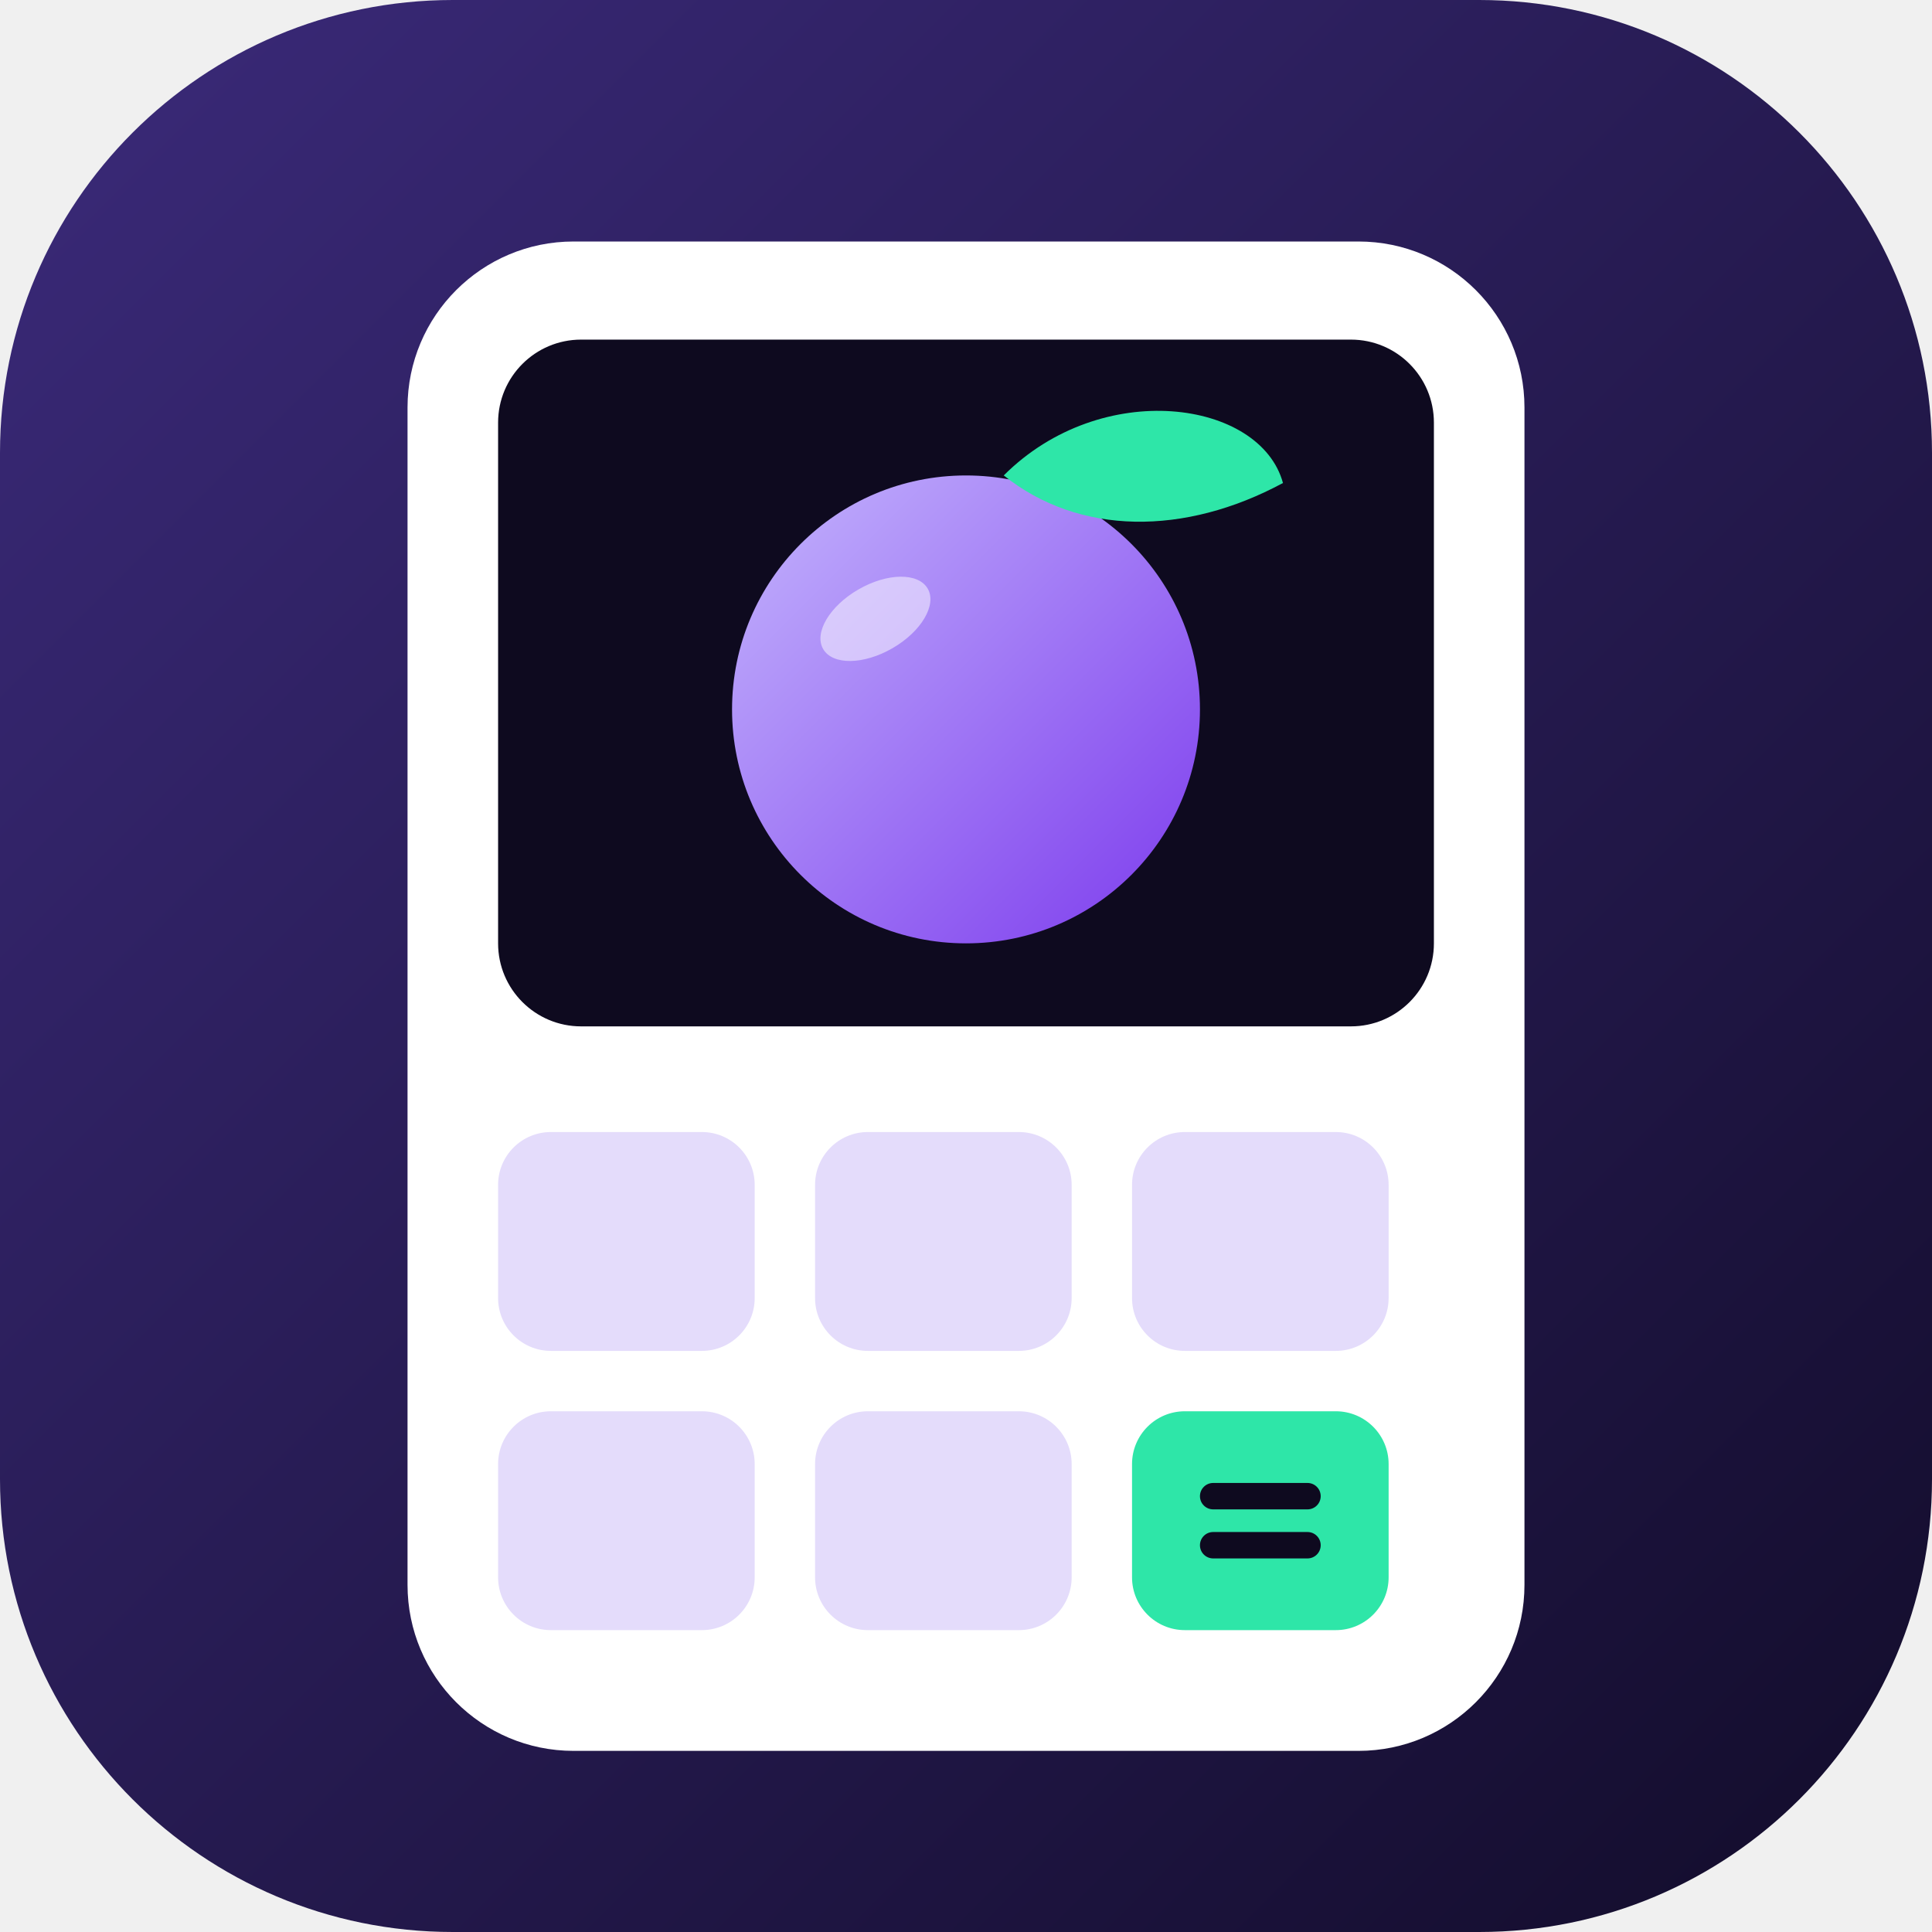
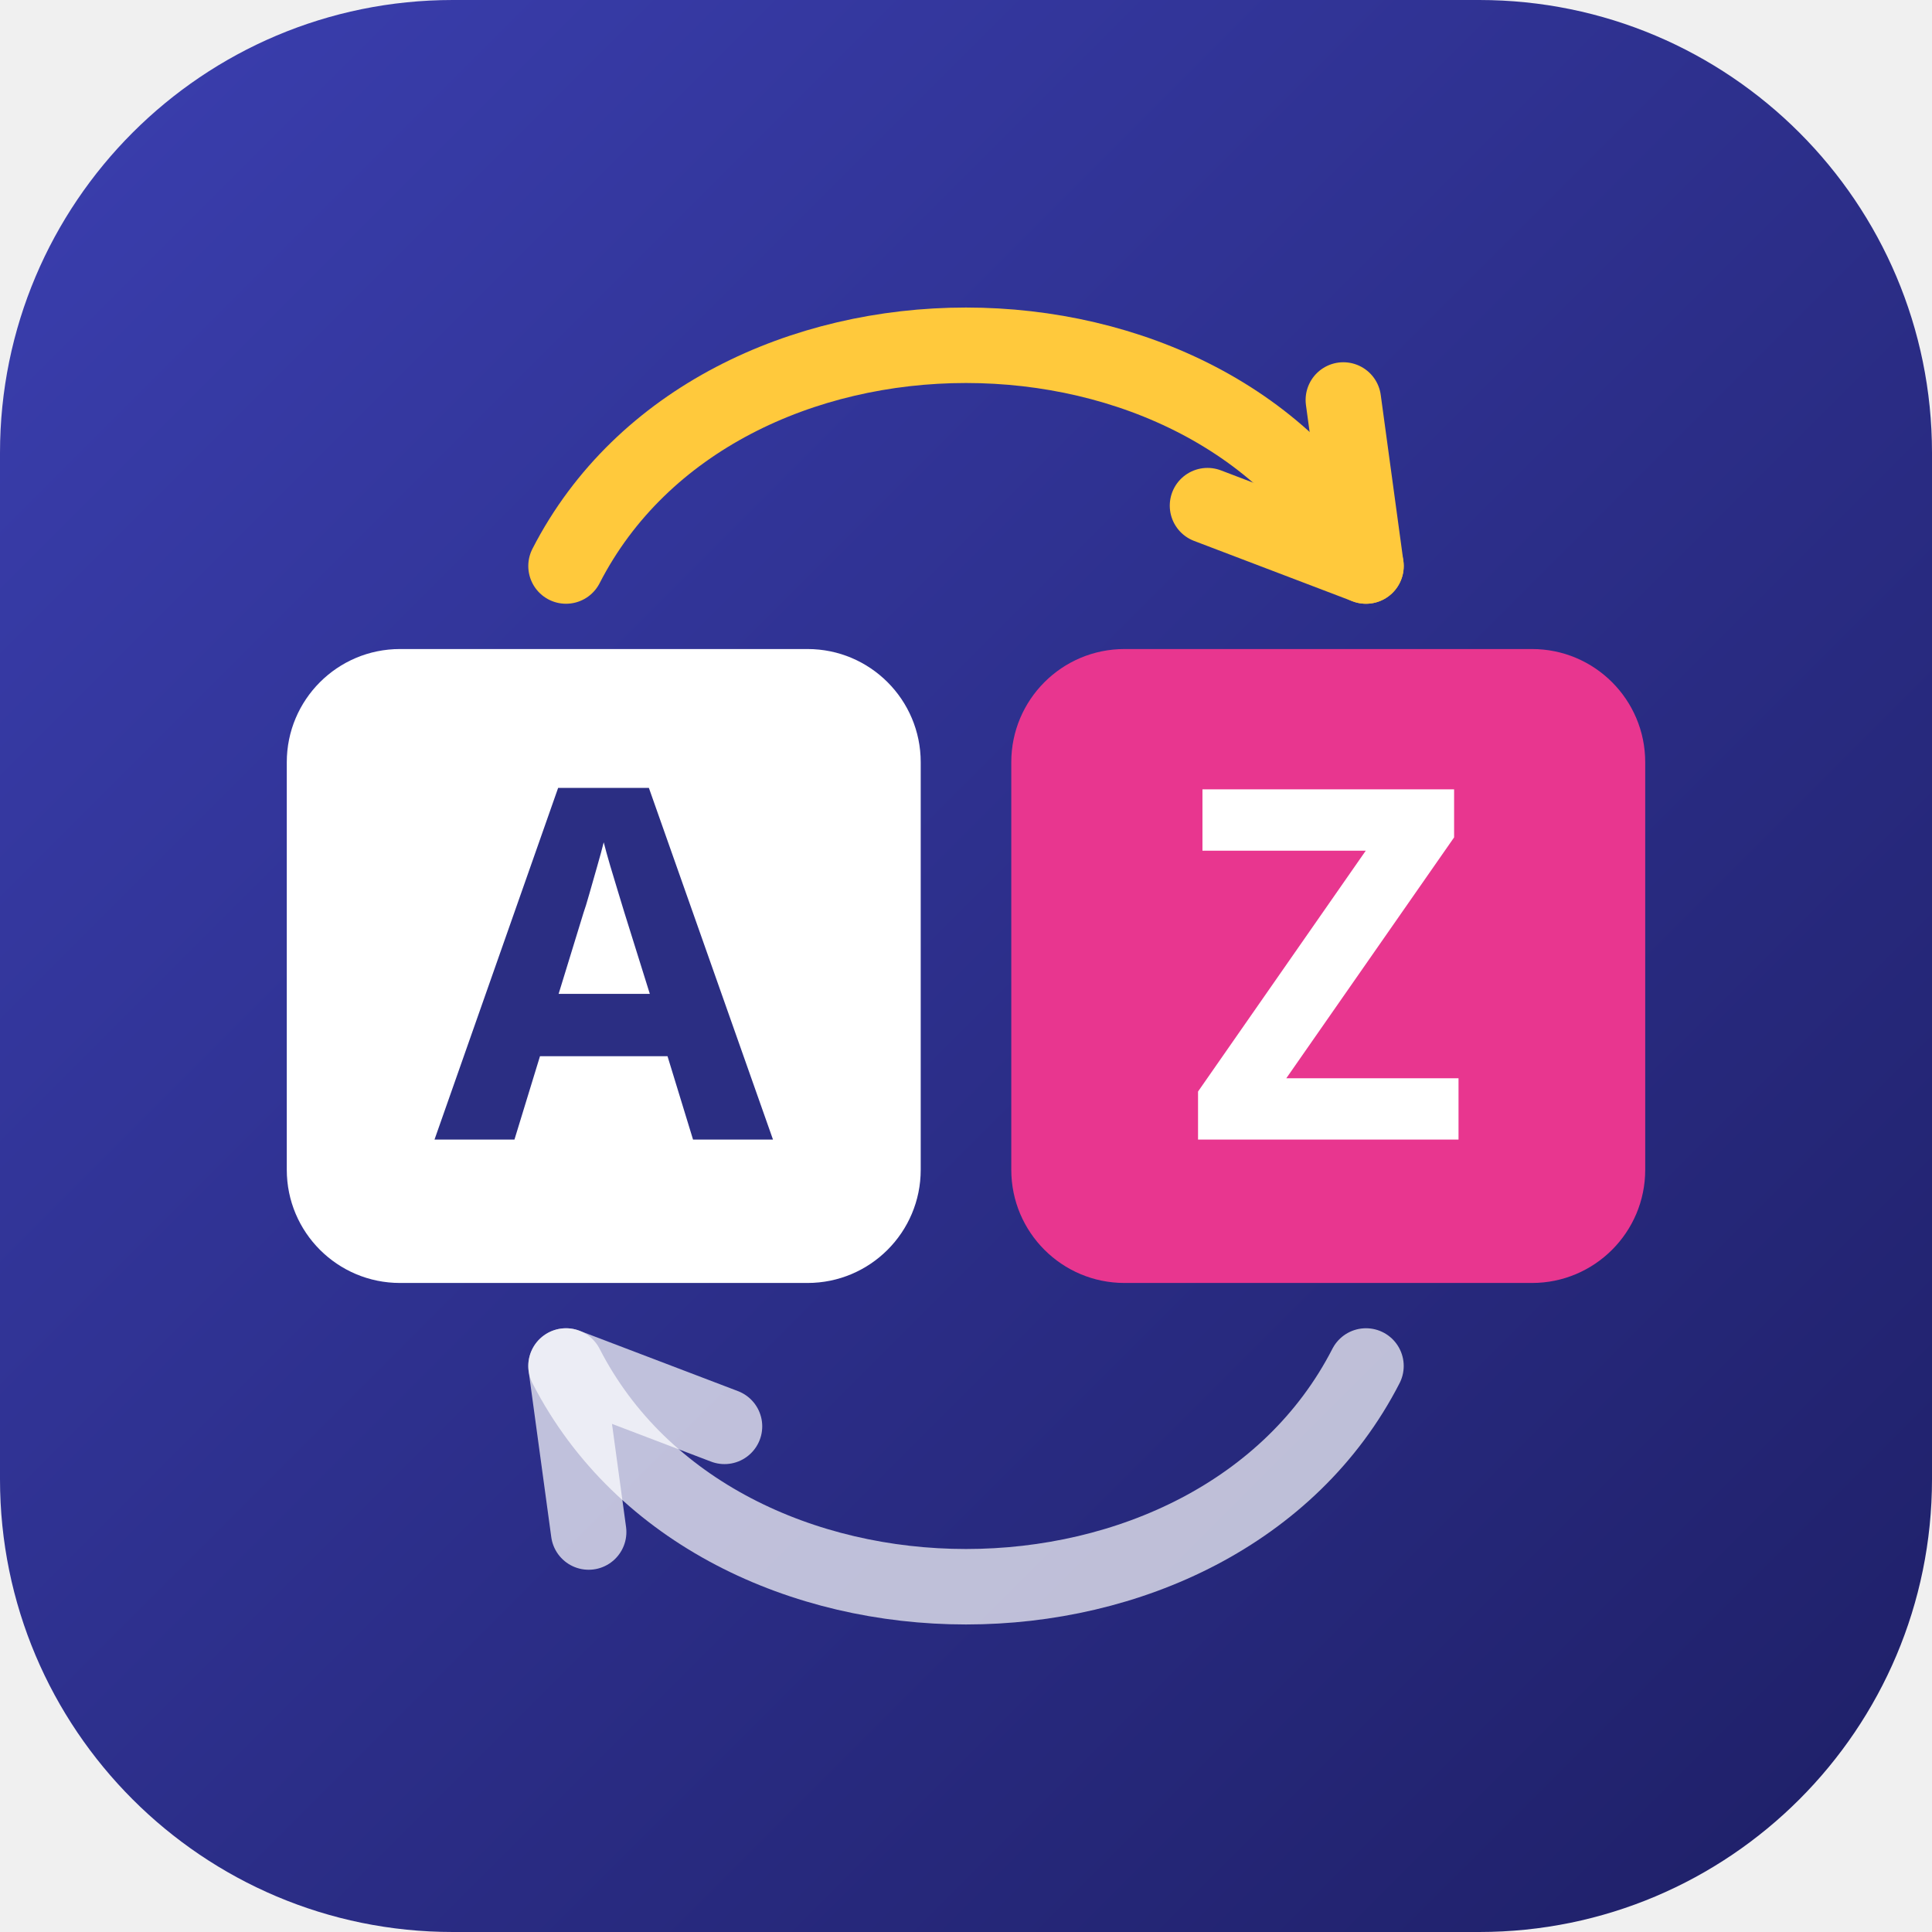
<svg xmlns="http://www.w3.org/2000/svg" viewBox="0 0 512 512">
  <defs>
-     <linearGradient id="tile" x1="0" y1="0" x2="1" y2="1">
-       <stop offset="0" stop-color="#3B2A7A" />
-       <stop offset="1" stop-color="#120C2A" />
-     </linearGradient>
-     <linearGradient id="fruit" x1="0" y1="0" x2="1" y2="1">
-       <stop offset="0" stop-color="#C4B5FD" />
-       <stop offset="1" stop-color="#7C3AED" />
+     <linearGradient id="tilebg" x1="0" y1="0" x2="1" y2="1">
+       <stop offset="0" stop-color="#3B3FB0" />
+       <stop offset="1" stop-color="#1E1F66" />
    </linearGradient>
    <linearGradient id="brand" x1="0" y1="0" x2="1" y2="1">
-       <stop offset="0" stop-color="#4AF0B8" />
-       <stop offset="1" stop-color="#14B886" />
+       <stop offset="0" stop-color="#F0559F" />
+       <stop offset="1" stop-color="#D21E78" />
    </linearGradient>
    <linearGradient id="accent" x1="0" y1="0" x2="1" y2="0">
-       <stop offset="0" stop-color="#A78BFA" />
-       <stop offset="1" stop-color="#2EE6A8" />
+       <stop offset="0" stop-color="#E8368F" />
+       <stop offset="1" stop-color="#5B5FE0" />
    </linearGradient>
    <linearGradient id="bg" x1="0" y1="0" x2="1" y2="1">
-       <stop offset="0" stop-color="#0A0718" />
-       <stop offset="1" stop-color="#1A1238" />
+       <stop offset="0" stop-color="#FFF5FA" />
+       <stop offset="1" stop-color="#F2F3FF" />
    </linearGradient>
    <radialGradient id="glowA" cx="0.5" cy="0.5" r="0.5">
-       <stop offset="0" stop-color="#8B5CF6" stop-opacity="0.22" />
-       <stop offset="1" stop-color="#8B5CF6" stop-opacity="0" />
+       <stop offset="0" stop-color="#F49AC8" stop-opacity="0.30" />
+       <stop offset="1" stop-color="#F49AC8" stop-opacity="0" />
    </radialGradient>
    <radialGradient id="glowB" cx="0.5" cy="0.5" r="0.5">
-       <stop offset="0" stop-color="#2EE6A8" stop-opacity="0.15" />
-       <stop offset="1" stop-color="#2EE6A8" stop-opacity="0" />
+       <stop offset="0" stop-color="#8F93FF" stop-opacity="0.22" />
+       <stop offset="1" stop-color="#8F93FF" stop-opacity="0" />
    </radialGradient>
    <filter id="shadow" x="-20%" y="-20%" width="140%" height="140%">
-       <feDropShadow dx="0" dy="18" stdDeviation="22" flood-color="#000" flood-opacity="0.55" />
+       <feDropShadow dx="0" dy="16" stdDeviation="20" flood-color="#1E1B3A" flood-opacity="0.14" />
    </filter>
  </defs>
  <g transform="translate(0,0) scale(1.0)">
-     <rect width="512" height="512" rx="120" fill="url(#tile)" />
-     <rect x="108" y="64" width="296" height="400" rx="44" fill="#fff" />
-     <rect x="132" y="90" width="248" height="182" rx="22" fill="#0E0A1F" />
-     <circle cx="256" cy="188" r="62" fill="url(#fruit)" />
-     <ellipse cx="232" cy="164" rx="16" ry="9" fill="#fff" fill-opacity="0.5" transform="rotate(-30 232 164)" />
-     <path d="M266 126 C 292 100, 334 106, 340 128 C 314 142, 286 142, 266 126 Z" fill="#2EE6A8" />
-     <rect x="132" y="300" width="68" height="58" rx="14" fill="#E4DCFB" />
-     <rect x="216" y="300" width="68" height="58" rx="14" fill="#E4DCFB" />
-     <rect x="300" y="300" width="68" height="58" rx="14" fill="#E4DCFB" />
-     <rect x="132" y="374" width="68" height="58" rx="14" fill="#E4DCFB" />
-     <rect x="216" y="374" width="68" height="58" rx="14" fill="#E4DCFB" />
-     <rect x="300" y="374" width="68" height="58" rx="14" fill="#2EE6A8" />
-     <rect x="318" y="393" width="32" height="7" rx="3.5" fill="#0E0A1F" />
-     <rect x="318" y="406" width="32" height="7" rx="3.5" fill="#0E0A1F" />
+     <rect width="512" height="512" rx="120" fill="url(#tilebg)" />
+     <path d="M150 150 C 190 72, 322 72, 362 150" fill="none" stroke="#FFC93C" stroke-width="20" stroke-linecap="round" />
+     <path d="M362 150 l-6 -44 M362 150 l-42 -16" fill="none" stroke="#FFC93C" stroke-width="20" stroke-linecap="round" />
+     <path d="M362 362 C 322 440, 190 440, 150 362" fill="none" stroke="#fff" stroke-opacity="0.7" stroke-width="20" stroke-linecap="round" />
+     <path d="M150 362 l6 44 M150 362 l42 16" fill="none" stroke="#fff" stroke-opacity="0.7" stroke-width="20" stroke-linecap="round" />
+     <rect x="76" y="172" width="168" height="168" rx="30" fill="#fff" />
+     <text x="160" y="302" text-anchor="middle" font-family="Poppins" font-weight="800" font-size="130" fill="#2B2E83">A</text>
+     <rect x="268" y="172" width="168" height="168" rx="30" fill="#E8368F" />
+     <text x="352" y="302" text-anchor="middle" font-family="Poppins" font-weight="800" font-size="130" fill="#fff">Z</text>
  </g>
</svg>
